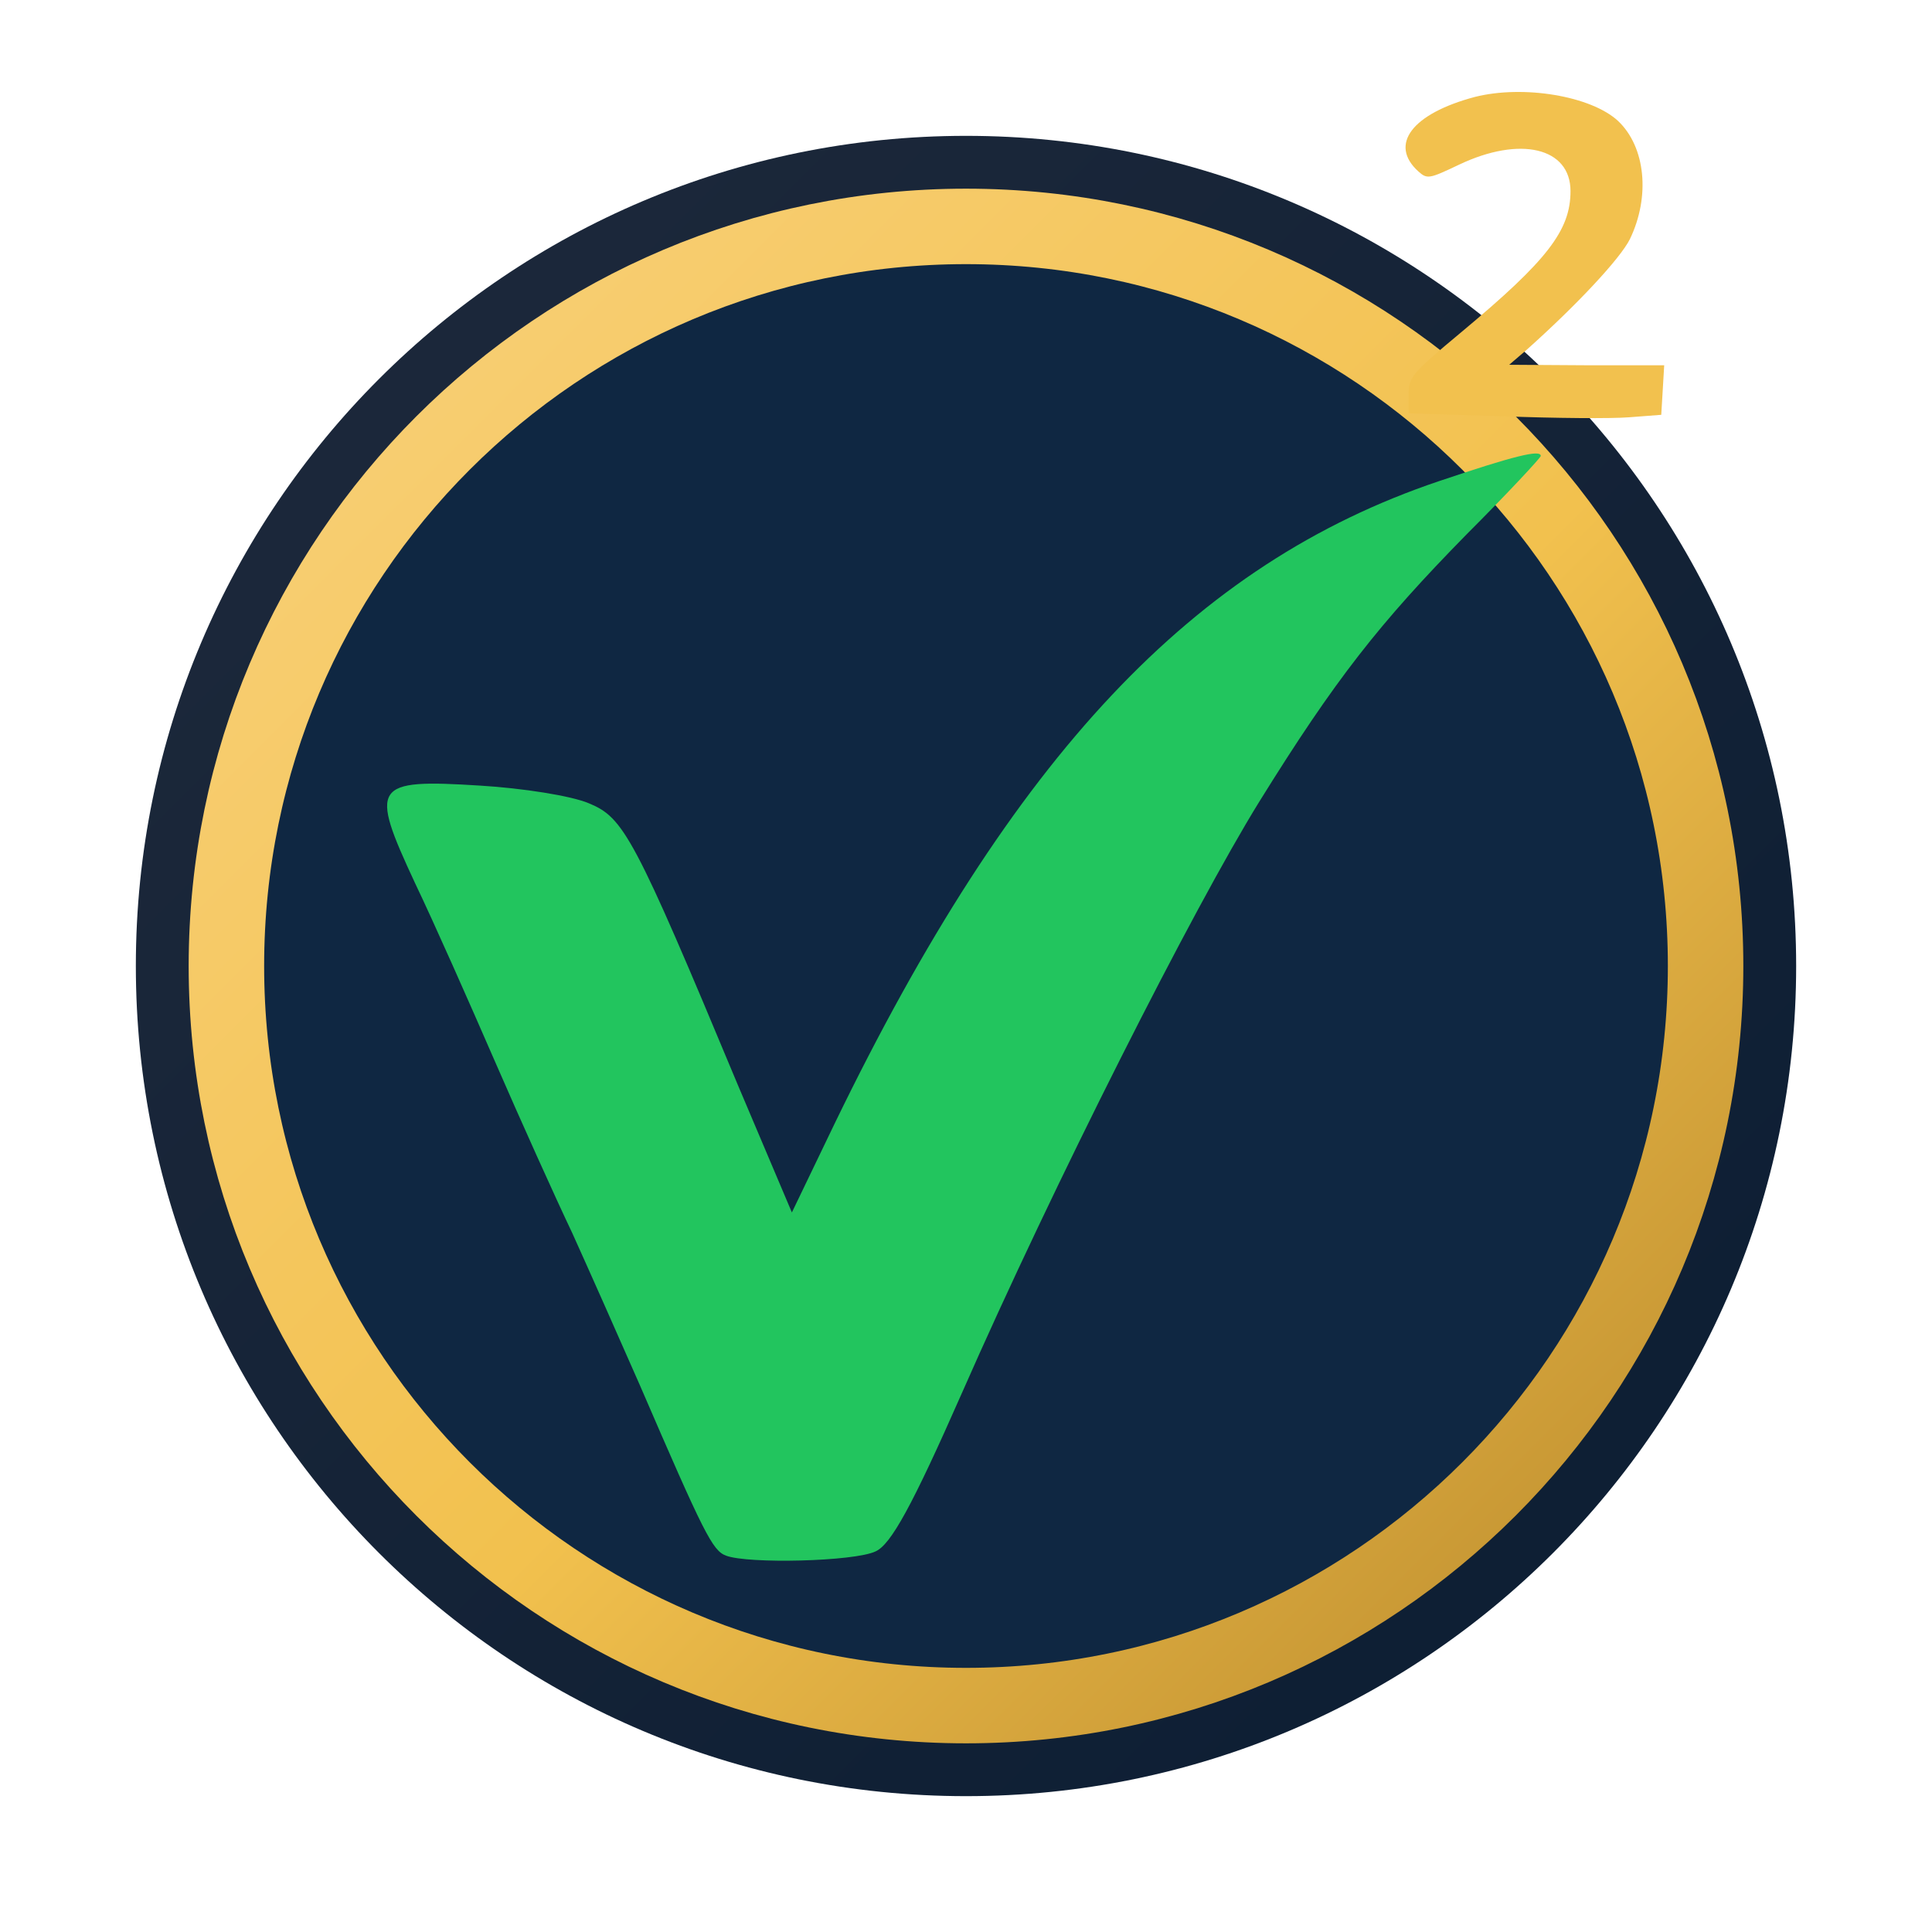
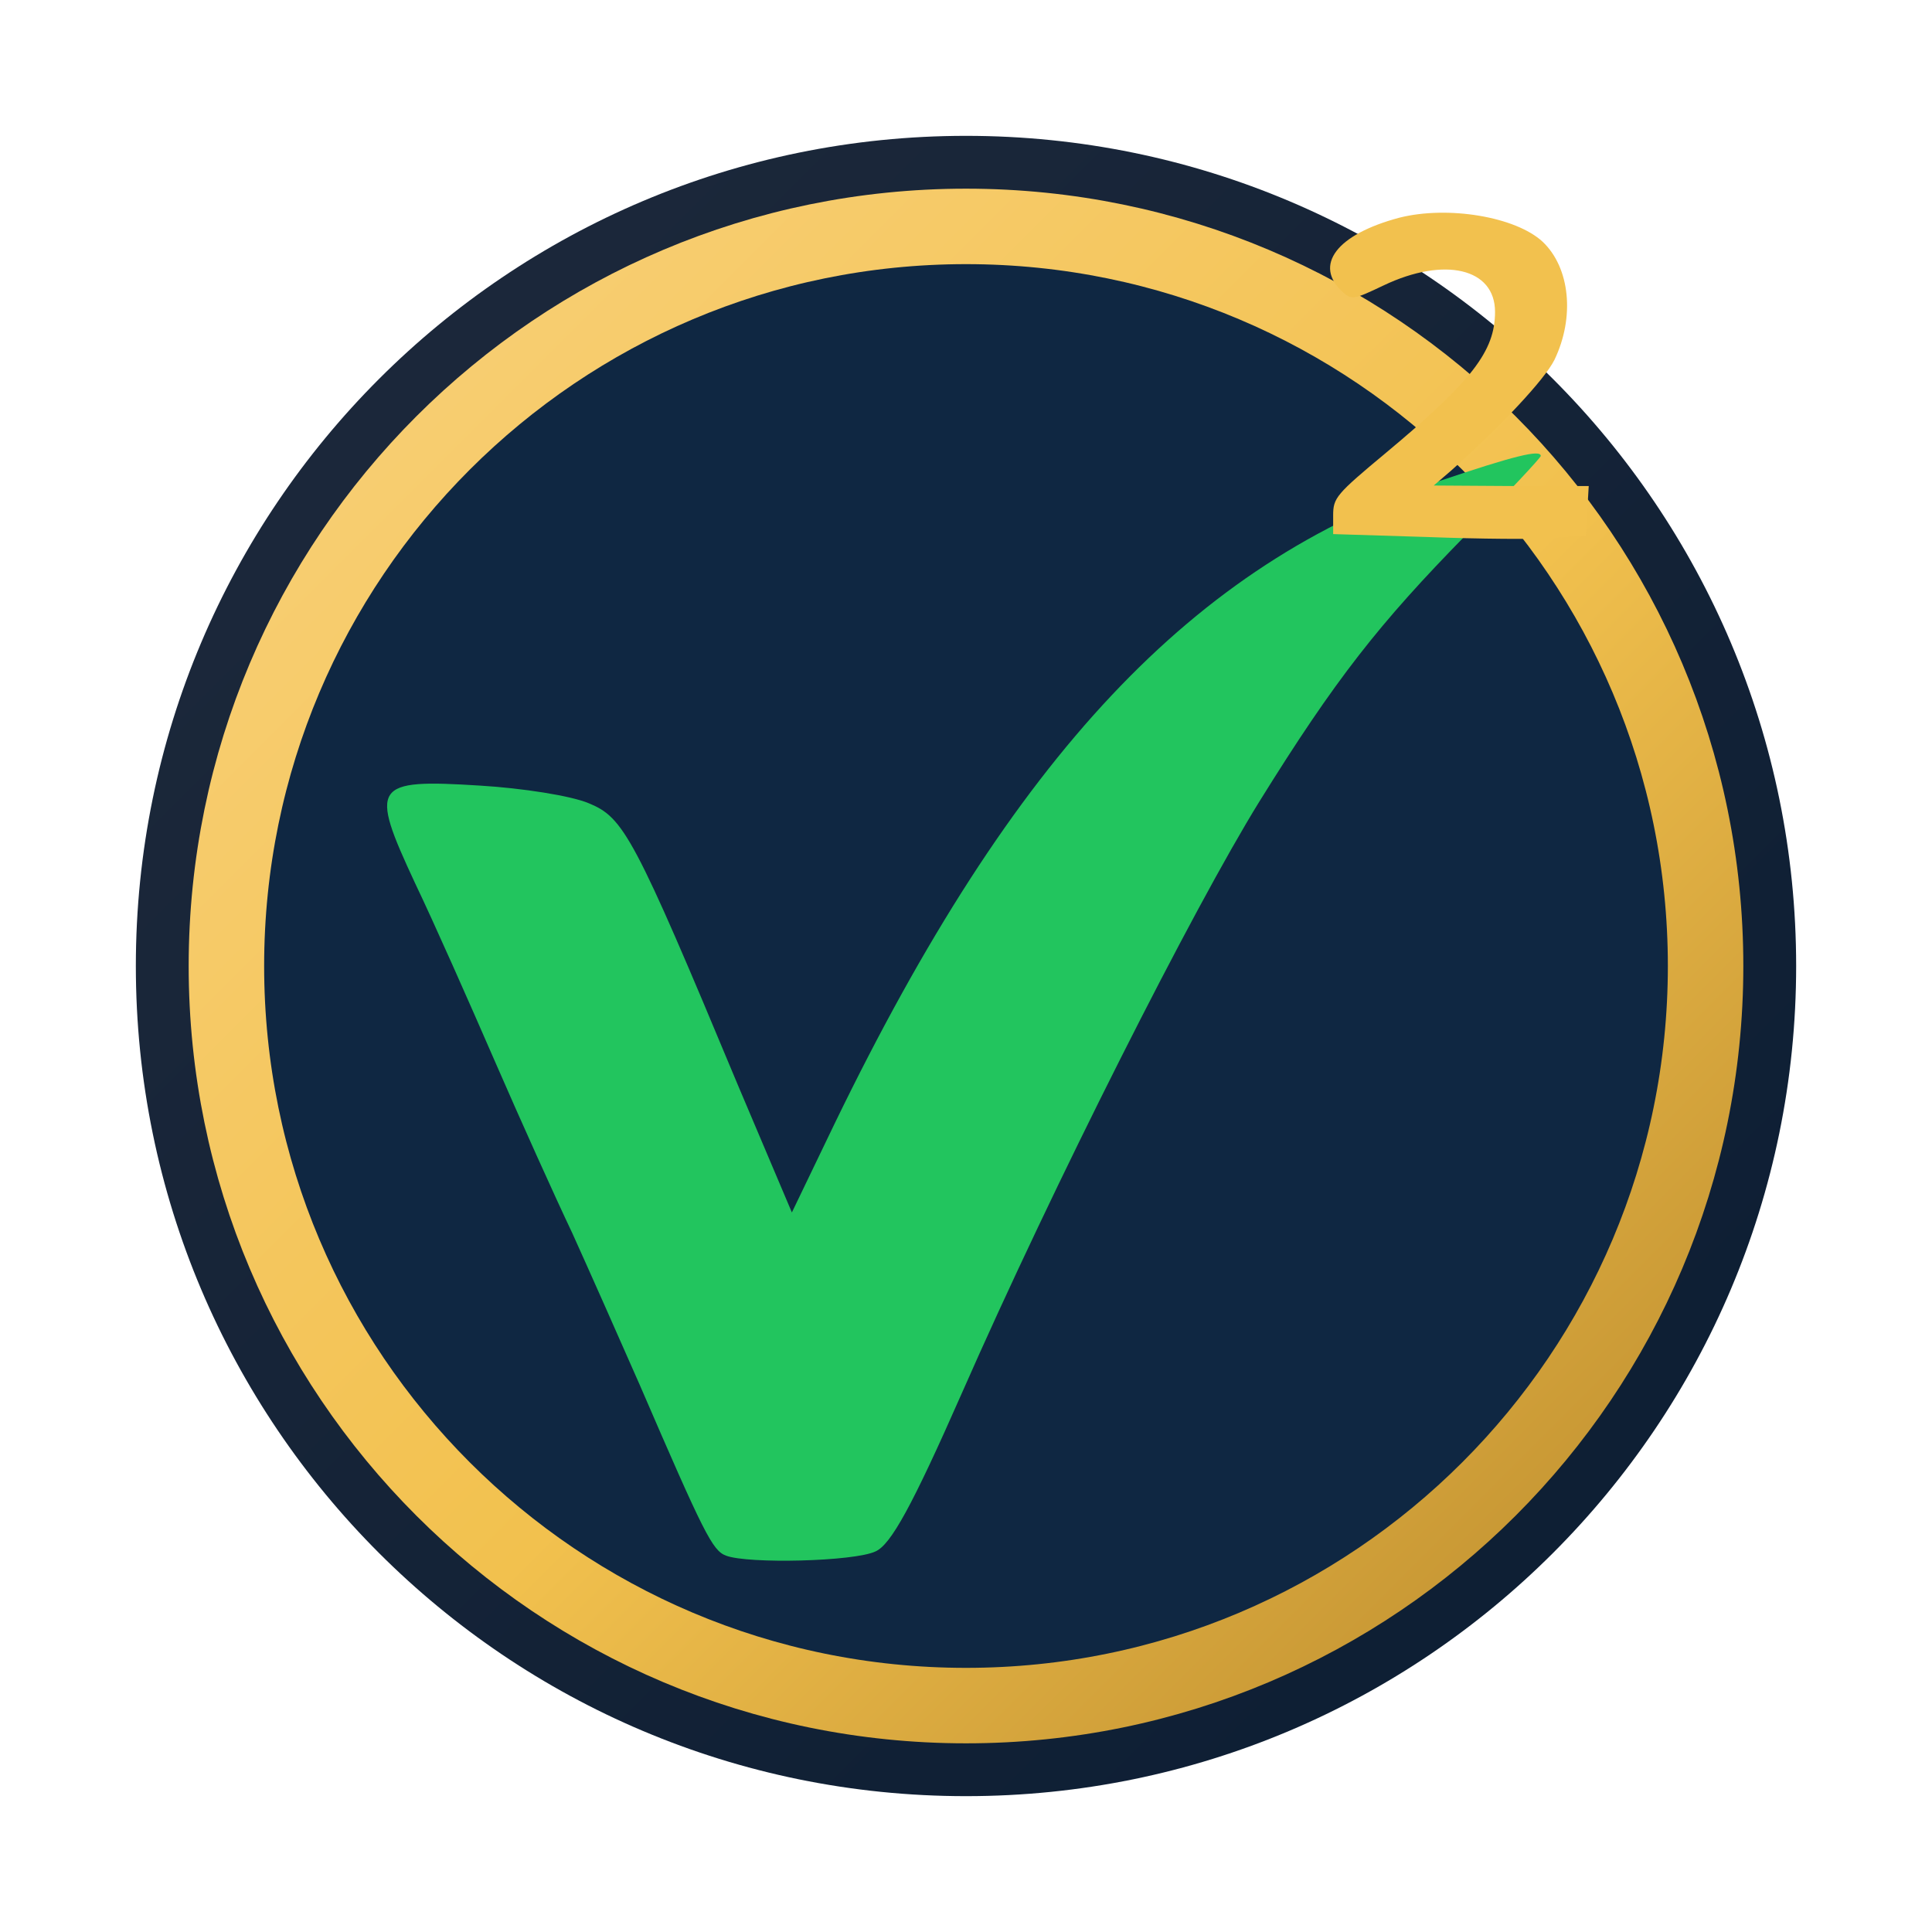
<svg xmlns="http://www.w3.org/2000/svg" viewBox="0 0 256 256" role="img" aria-label="Verifika² verificado">
  <defs>
    <linearGradient id="ring" x1="0" y1="0" x2="1" y2="1">
      <stop offset="0" stop-color="#1E293B" />
      <stop offset="1" stop-color="#0B1D33" />
    </linearGradient>
    <linearGradient id="gold" x1="0" y1="0" x2="1" y2="1">
      <stop offset="0" stop-color="#F9D17B" />
      <stop offset="0.55" stop-color="#F2C14E" />
      <stop offset="1" stop-color="#B9892B" />
    </linearGradient>
  </defs>
  <circle cx="128" cy="128" r="110" fill="url(#ring)" />
  <circle cx="128" cy="128" r="98" fill="#0F2742" />
  <circle cx="128" cy="128" r="98" fill="none" stroke="url(#gold)" stroke-width="10" />
  <g transform="translate(128 134) scale(1.12) translate(-75 -89)">
    <g transform="translate(0,162) scale(0.1,-0.1)" fill="#22C55E" stroke="none">
      <path d="M1309 1357 c-290 -98 -503 -324 -714 -759 l-51 -106 -64 151 c-123 295 -135 316 -176 333 -21 9 -79 18 -129 21 -127 8 -131 1 -77 -115 23 -48 65 -143 95 -212 30 -69 71 -160 91 -202 19 -42 55 -123 80 -180 76 -176 86 -196 102 -202 26 -10 152 -7 177 5 18 8 43 53 102 187 109 248 274 574 352 700 90 145 142 211 245 316 49 49 88 91 88 93 0 8 -32 0 -121 -30z" />
    </g>
  </g>
-   <g transform="translate(186 12) scale(0.65) translate(-707 -6) translate(0 162) scale(0.1 -0.1)">
+   <g transform="translate(176 28) scale(0.65) translate(-707 -6) translate(0 162) scale(0.1 -0.1)">
    <path fill="#F2C14E" d="M7215 1547 c-128 -34 -176 -97 -115 -152 18 -16 22 -15 83 14 124 59 227 35 227 -54 0 -80 -47 -141 -222 -287 -102 -85 -108 -92 -108 -128 l0 -38 193 -6 c105 -4 221 -5 257 -2 l65 5 3 50 3 51 -158 0 -158 1 35 30 c102 91 191 186 211 226 42 87 32 188 -24 241 -55 51 -193 74 -292 49z" />
  </g>
</svg>
